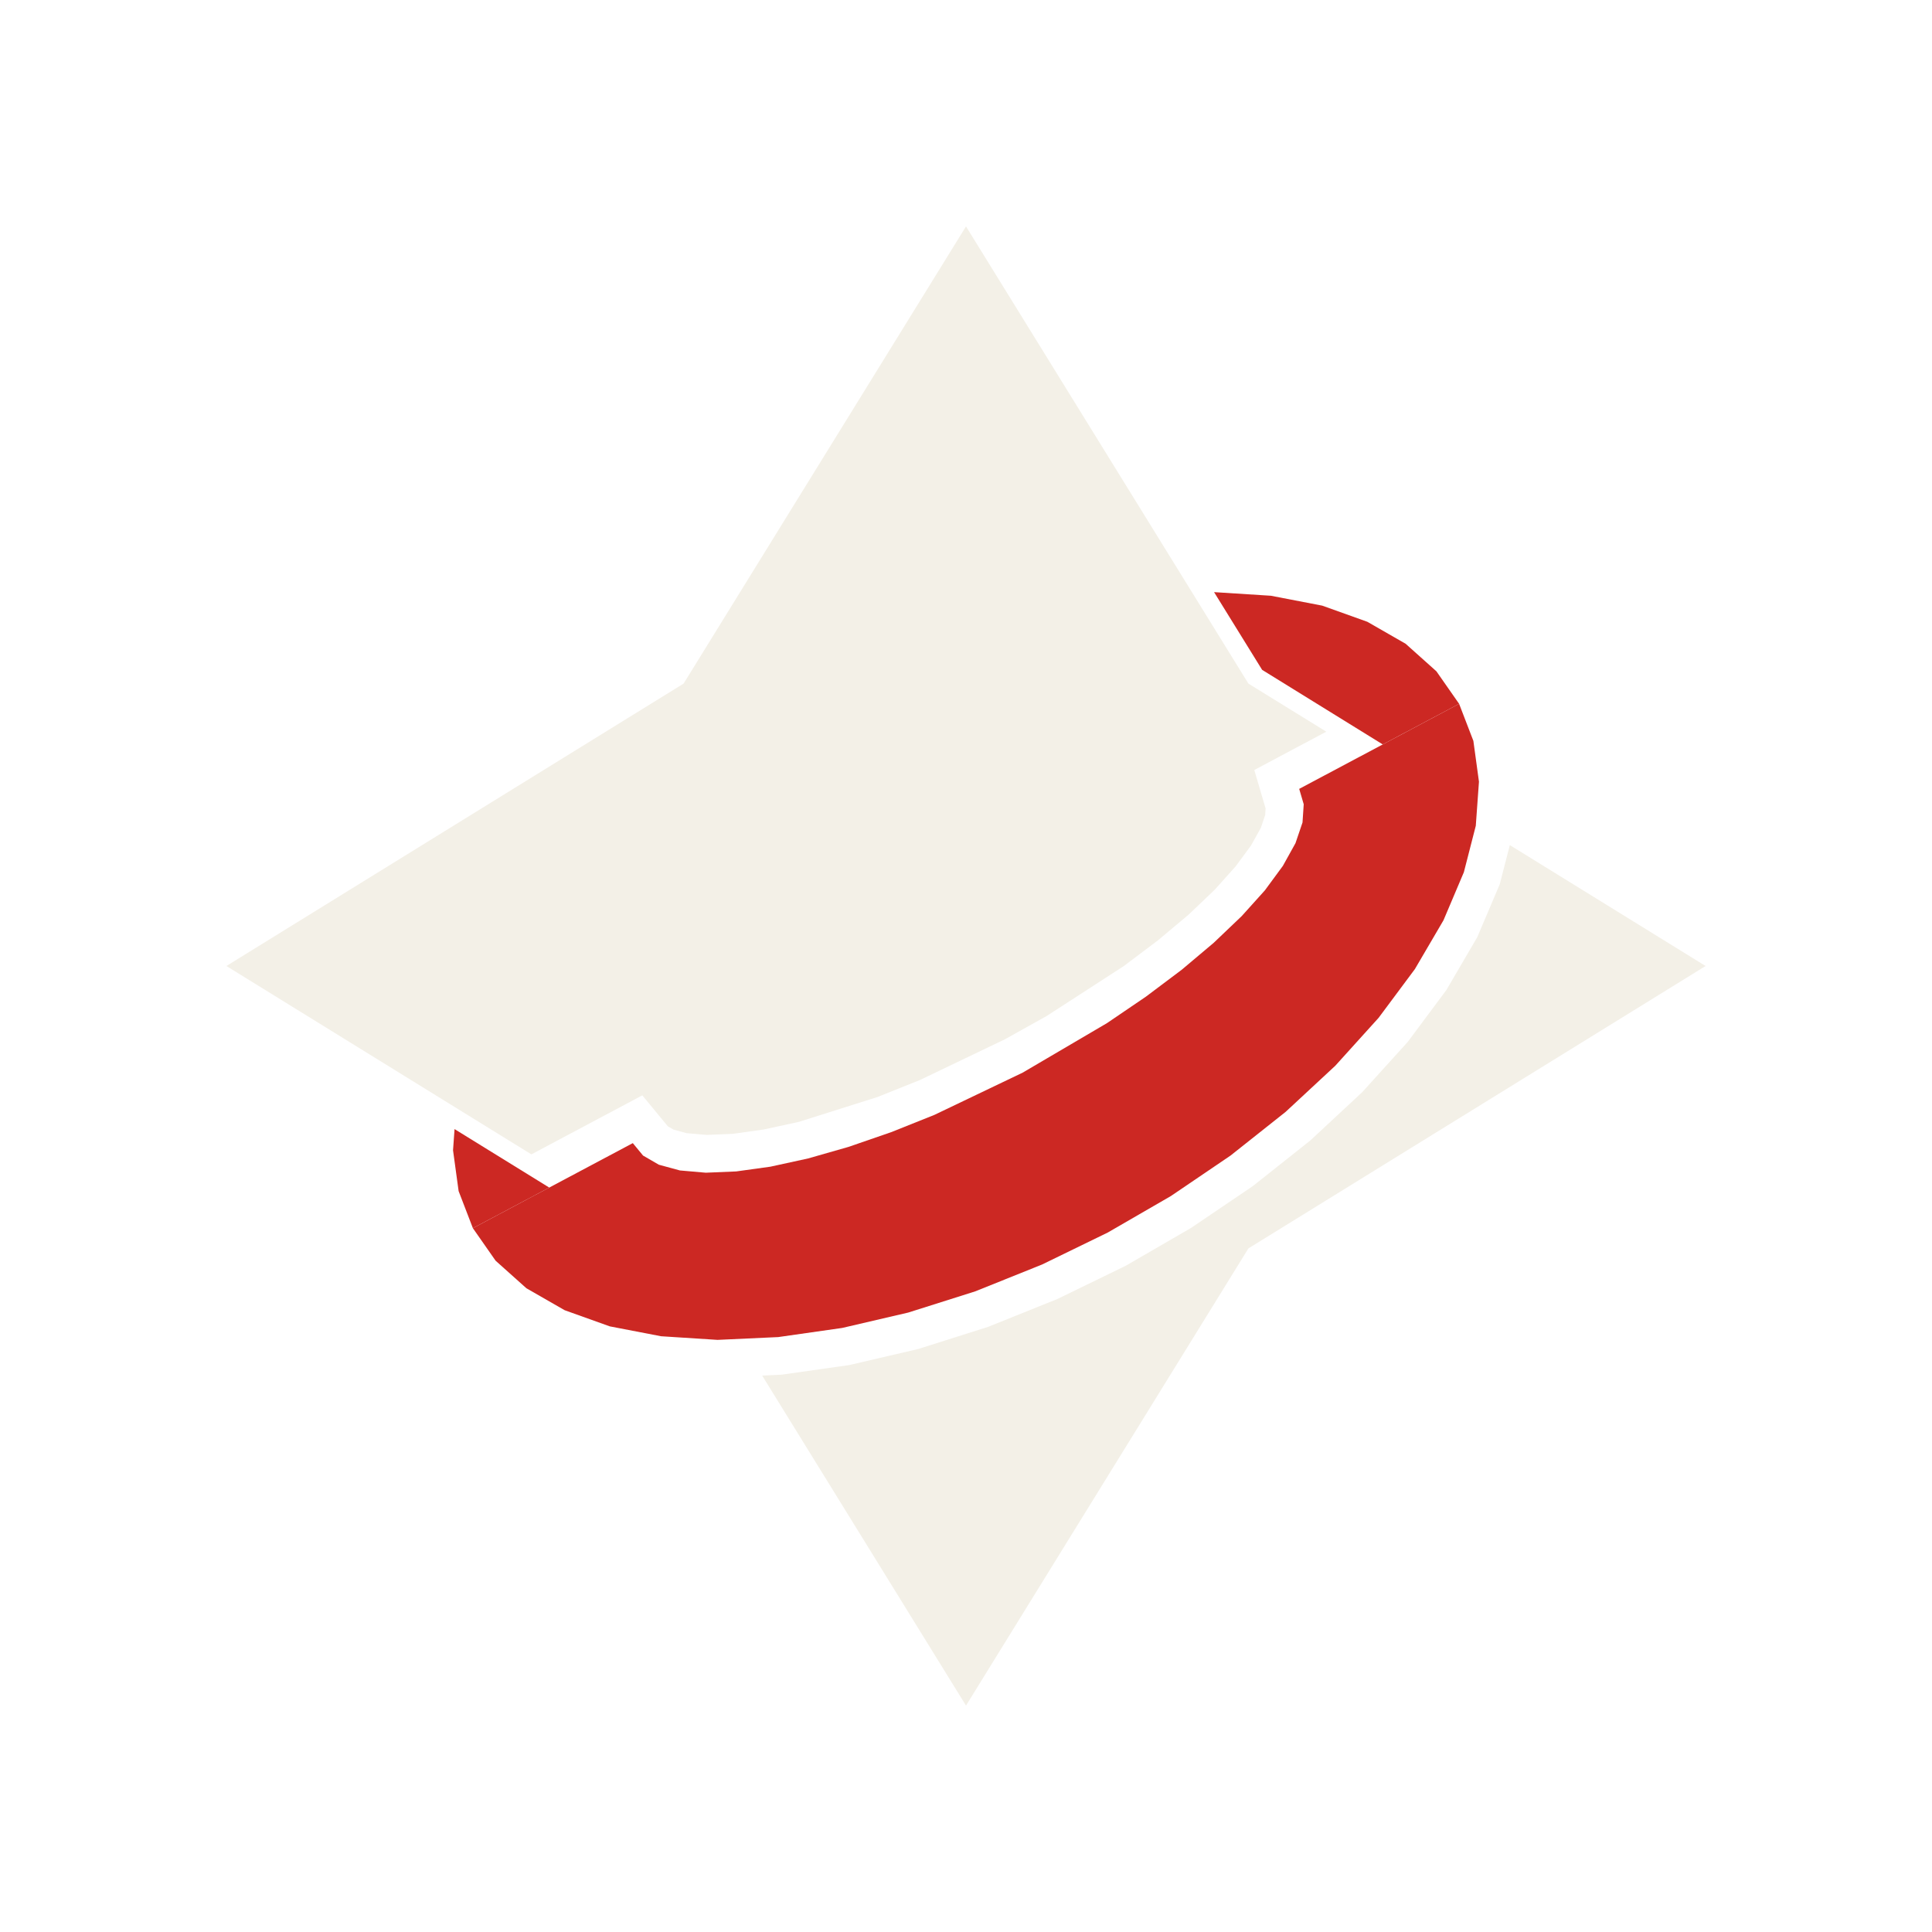
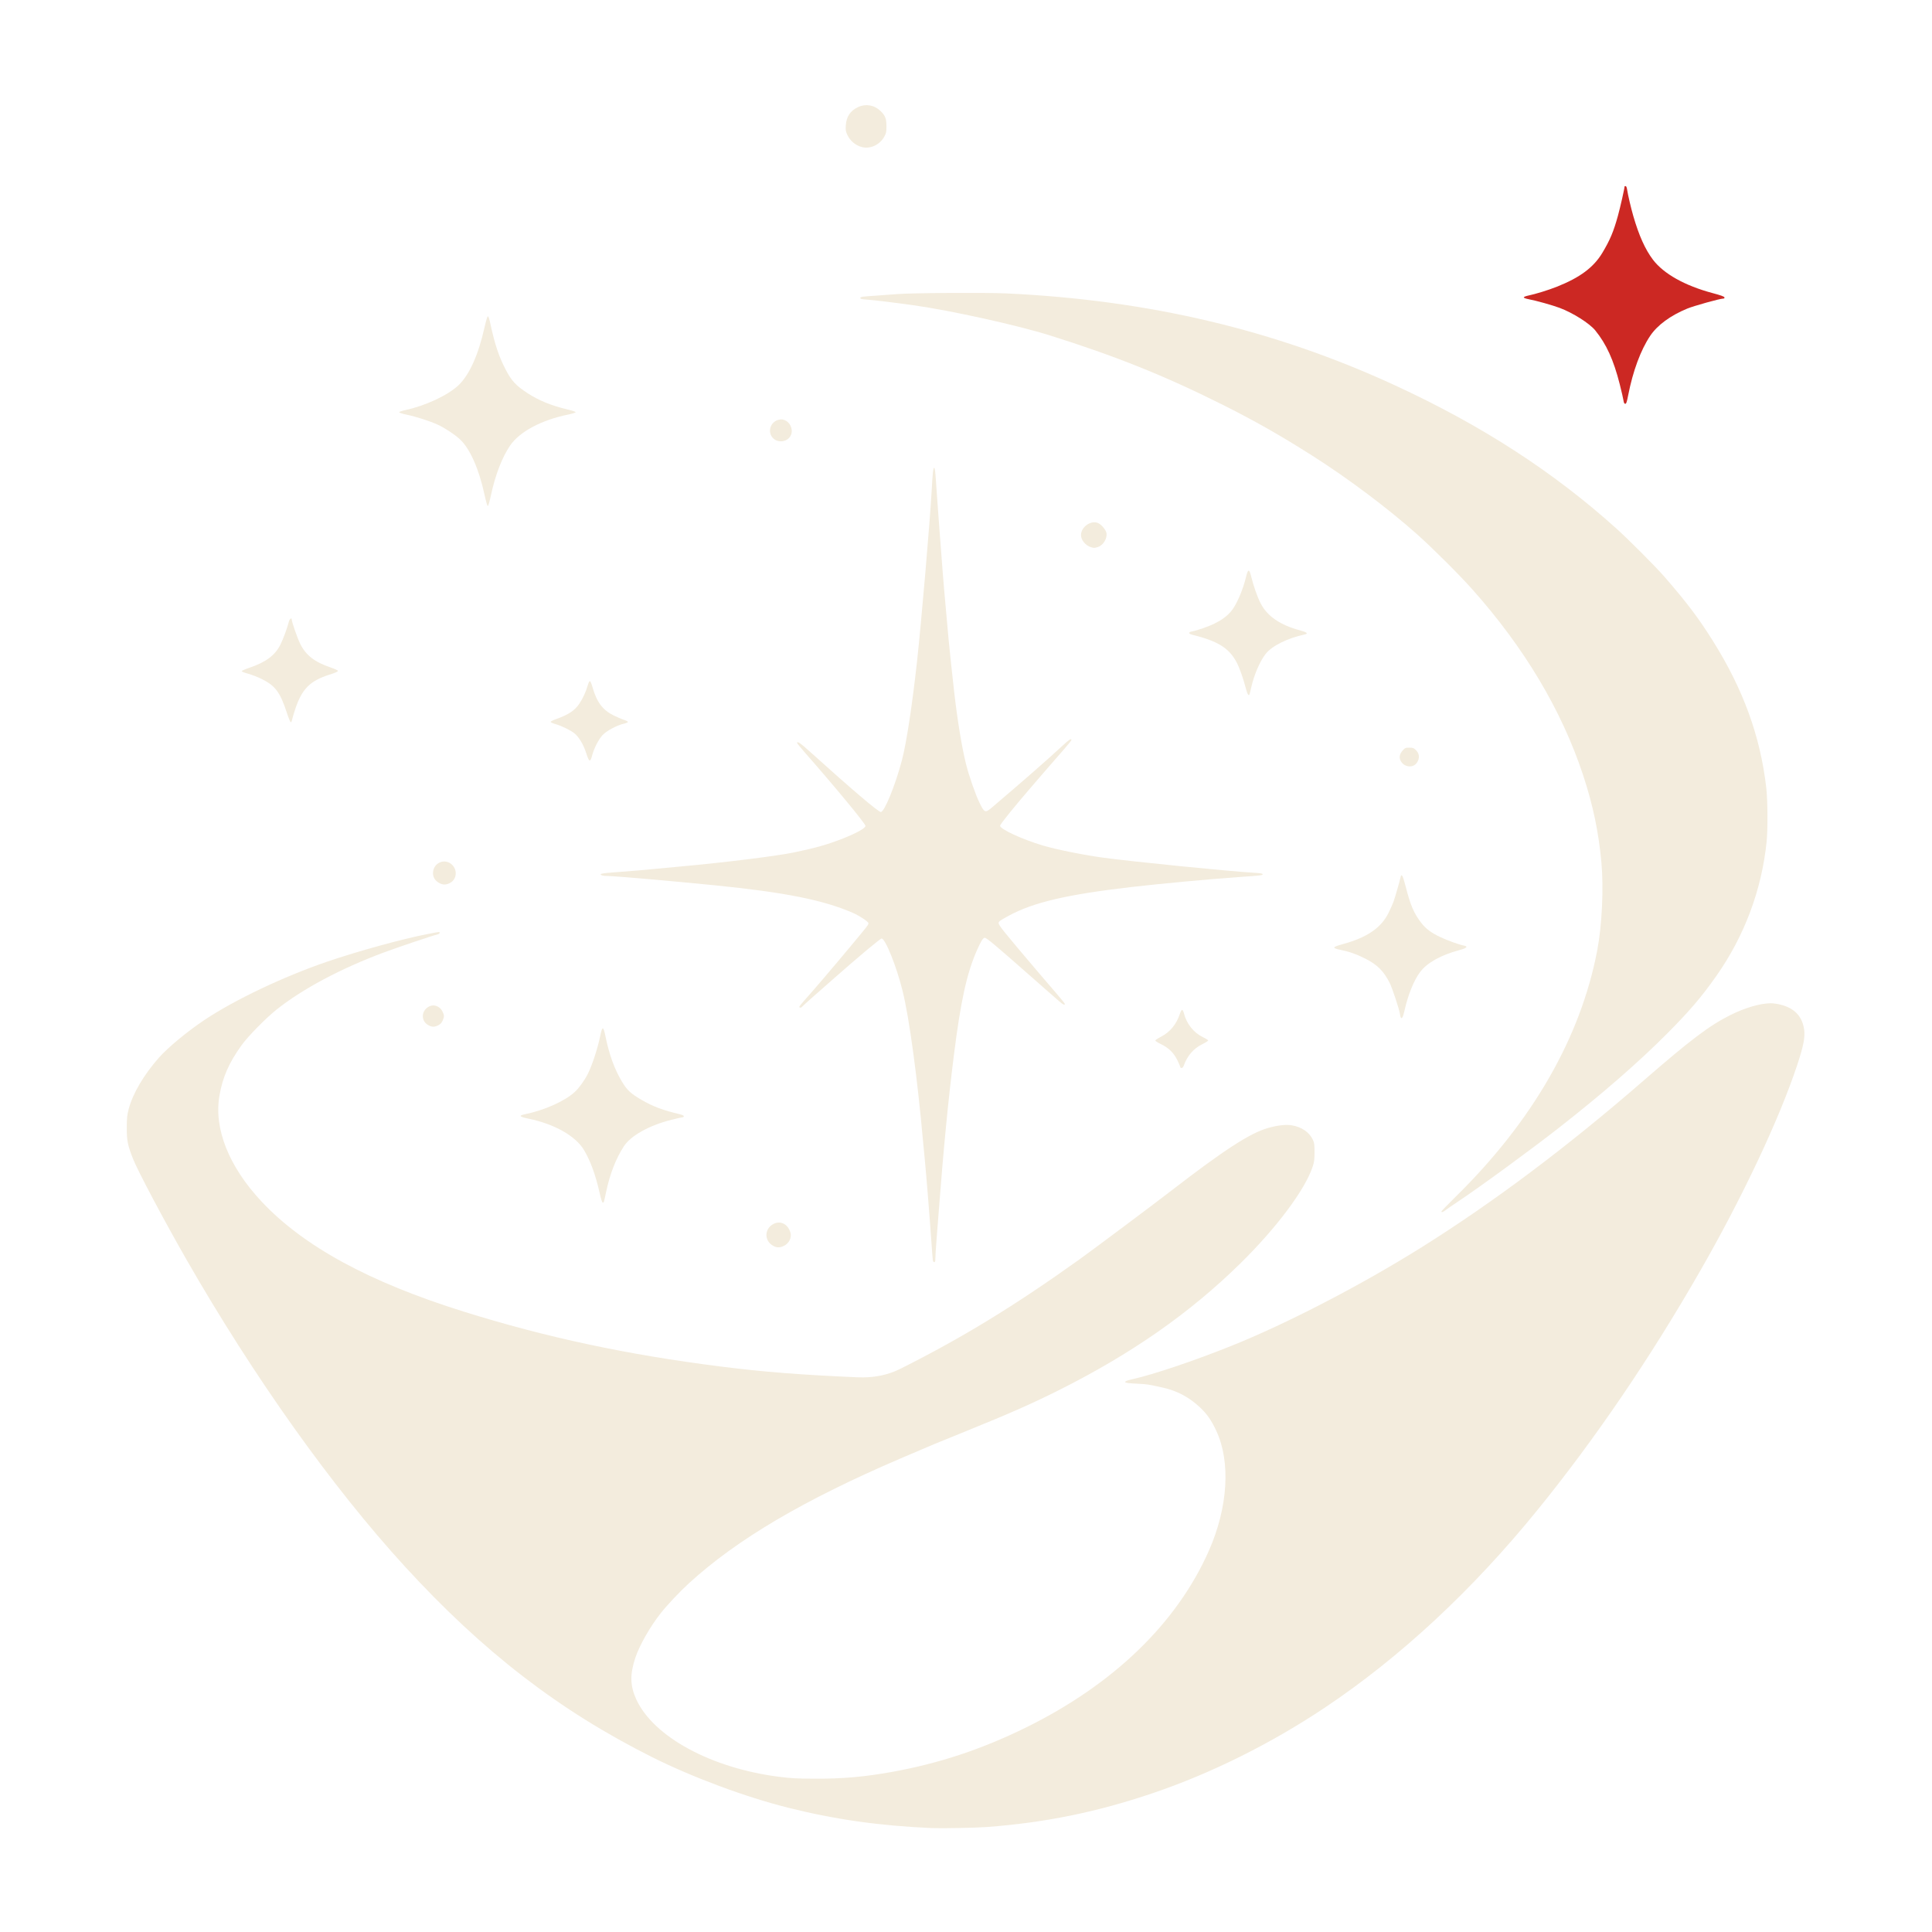
- <svg xmlns="http://www.w3.org/2000/svg" viewBox="0 0 256 256" width="256" height="256" role="img" aria-label="星采 Stargather">
-   <path d="M 181.18 82.39 L 175.20 80.25 L 168.40 78.94 L 160.87 78.46 L 167.24 88.76 L 183.22 98.64 L 193.34 93.26 L 190.33 88.95 L 186.25 85.30 L 181.18 82.39 ZM 60.03 152.42 L 60.77 157.83 L 62.66 162.74 L 72.78 157.36 L 60.23 149.61 L 60.03 152.42 Z" fill="#CC2823" fill-rule="evenodd" />
-   <path d="M 165.42 90.58 L 128.00 30.00 L 90.58 90.58 L 30.00 128.00 L 70.41 152.96 L 85.11 145.14 L 88.49 149.24 L 89.25 149.68 L 90.97 150.15 L 93.64 150.38 L 97.10 150.24 L 101.21 149.66 L 105.86 148.65 L 116.30 145.35 L 121.87 143.12 L 133.16 137.71 L 138.68 134.63 L 148.92 128.00 L 153.46 124.58 L 157.50 121.19 L 160.94 117.91 L 163.72 114.81 L 165.77 112.03 L 167.07 109.69 L 167.64 108.00 L 167.70 107.13 L 166.20 102.03 L 175.74 96.95 L 165.42 90.58 ZM 128.00 226.00 L 165.42 165.42 L 226.00 128.00 L 200.06 111.98 L 198.72 117.18 L 195.74 124.19 L 191.66 131.17 L 186.54 138.05 L 180.49 144.73 L 173.61 151.13 L 166.01 157.16 L 157.80 162.72 L 149.13 167.74 L 140.12 172.12 L 130.92 175.82 L 121.67 178.75 L 112.52 180.88 L 103.59 182.15 L 100.99 182.27 L 128.00 226.00 Z" fill="#F3F0E7" fill-rule="evenodd" />
-   <path d="M 62.66 162.74 L 65.67 167.05 L 69.75 170.70 L 74.82 173.61 L 80.80 175.75 L 87.60 177.06 L 95.08 177.54 L 103.12 177.17 L 111.59 175.96 L 120.35 173.92 L 129.23 171.11 L 138.09 167.55 L 146.78 163.32 L 155.15 158.48 L 163.05 153.12 L 170.35 147.33 L 176.93 141.22 L 182.67 134.87 L 187.48 128.41 L 191.27 121.94 L 193.97 115.57 L 195.55 109.42 L 195.97 103.58 L 195.23 98.17 L 193.34 93.26 L 172.15 104.53 L 172.75 106.57 L 172.59 108.98 L 171.66 111.72 L 169.99 114.73 L 167.60 117.98 L 164.53 121.39 L 160.83 124.92 L 156.58 128.50 L 151.83 132.07 L 146.68 135.57 L 135.51 142.13 L 123.83 147.72 L 118.05 150.03 L 112.43 151.97 L 107.08 153.50 L 102.09 154.59 L 97.55 155.22 L 93.52 155.39 L 90.09 155.09 L 87.30 154.33 L 85.21 153.12 L 83.85 151.47 L 62.66 162.74 Z" fill="#CC2823" fill-rule="evenodd" />
+ <svg xmlns="http://www.w3.org/2000/svg" viewBox="-60.7 -60.0 2626.7 2626.7" width="256" height="256" role="img" aria-label="星采 Stargather">
+   <path d="M 1206 2425.42 C 1134.17 2422.16 1075.26 2413.82 1011.5 2397.89 C 953.01 2383.28 880.67 2356.4 825.72 2328.86 C 699.6 2265.65 596.27 2185.99 489.96 2069.99 C 390.94 1961.95 284.48 1812.35 192.83 1652.5 C 162.3 1599.24 126.78 1532.29 120.12 1515.44 C 112.91 1497.22 111.58 1490.54 111.66 1473 C 111.73 1459.62 112.1 1456.13 114.36 1447.5 C 119.78 1426.85 134.84 1401.26 155.12 1378.25 C 167.37 1364.34 193.48 1342.68 216.92 1326.97 C 257.79 1299.58 324.74 1267.73 384 1247.49 C 426.35 1233.03 485.84 1216.66 520.5 1209.93 C 538.05 1206.52 537 1206.62 537 1208.42 C 537 1209.21 535.56 1210.15 533.75 1210.54 C 527.91 1211.79 480.95 1227.59 461 1235.01 C 402.65 1256.73 350.21 1284.69 315 1312.86 C 300.41 1324.54 276.46 1348.95 267.79 1361 C 250.46 1385.08 241.96 1404.48 237.61 1429.93 C 229.97 1474.64 250.47 1526.07 294.84 1573.5 C 351.83 1634.41 441.42 1683.19 570 1723.32 C 682.72 1758.5 791.89 1781.81 919.5 1797.94 C 976.77 1805.19 1027.55 1809.18 1105 1812.54 Q 1137.5 1813.95 1162.93 1801.22 C 1246.94 1759.19 1318.66 1715.39 1407 1652.16 C 1424.61 1639.56 1507.73 1577.38 1531 1559.41 C 1603.22 1503.63 1638.56 1480.68 1663 1473.68 C 1676.34 1469.86 1687.71 1468.57 1695.75 1469.97 C 1709.33 1472.33 1719.53 1479.42 1724.36 1489.88 C 1726.17 1493.79 1726.5 1496.35 1726.5 1506.5 C 1726.5 1516.53 1726.1 1519.73 1724.05 1525.98 C 1713.77 1557.36 1674.83 1609.46 1625.36 1658.01 C 1556.52 1725.57 1477.21 1780.89 1378.13 1830.44 C 1341.99 1848.51 1310.3 1862.49 1252.5 1885.84 C 1211.06 1902.58 1208.86 1903.5 1164 1922.73 C 1032.14 1979.28 941.66 2032.61 876.19 2092.36 C 863.29 2104.13 846.23 2122.26 837.15 2133.84 C 822.94 2151.96 808.8 2176.85 803.19 2193.59 C 795.53 2216.47 795.88 2232.02 804.48 2250.66 C 827.85 2301.29 906.05 2343.76 997.66 2355.57 C 1014.54 2357.74 1021.83 2358.15 1046.5 2358.28 C 1084.47 2358.47 1114.4 2355.85 1152.28 2349.01 C 1215.84 2337.53 1273.75 2318.36 1333.5 2289.02 C 1453.04 2230.31 1539.56 2146.71 1583.05 2047.89 C 1608.88 1989.2 1612.63 1927.38 1592.91 1885.21 C 1586.23 1870.93 1580.33 1862.46 1570.73 1853.41 C 1556.02 1839.55 1539.59 1830.83 1520 1826.51 C 1500.63 1822.22 1498.54 1821.89 1488 1821.4 C 1482.22 1821.13 1475.59 1820.68 1473.25 1820.39 C 1465.92 1819.5 1468.15 1817.52 1479.25 1815.05 C 1507.35 1808.78 1561.74 1790.48 1612.5 1770.2 C 1688.09 1740 1789.97 1687.22 1872.5 1635.5 C 1970.38 1574.15 2070.5 1498.97 2173.5 1409.46 C 2237.78 1353.6 2263.25 1334.36 2291.87 1320.05 C 2311.83 1310.07 2332.69 1304 2347.09 1304 C 2350.16 1304 2356.17 1304.89 2360.44 1305.99 C 2378.91 1310.71 2389.38 1321.65 2392.08 1339.06 C 2393.74 1349.75 2391.39 1361.95 2382.56 1388.5 C 2358.01 1462.34 2308.08 1568.2 2250.48 1668.5 C 2182.38 1787.09 2108.27 1896.01 2030.11 1992.35 C 1941.4 2101.71 1842.79 2193.39 1740.39 2261.74 C 1666.76 2310.88 1585.67 2351.16 1506.33 2378.02 C 1430.19 2403.79 1359.97 2418.08 1280.5 2424 C 1265.73 2425.1 1218.7 2425.99 1206 2425.42 Z" fill="#F3ECDD" fill-rule="evenodd" />
+   <path d="M 1207.6 1653.75 C 1207.36 1652.51 1206.43 1640.7 1205.54 1627.5 C 1203.53 1597.84 1198.54 1535.81 1196.49 1515 C 1195.64 1506.47 1194.73 1497.03 1194.46 1494 C 1186.5 1404.81 1175.63 1324.57 1166.51 1287.5 C 1158.36 1254.37 1143 1216 1137.9 1216 C 1136.04 1216 1105.59 1241.5 1071.47 1271.64 C 1065.95 1276.51 1054.39 1286.69 1045.78 1294.25 C 1037.16 1301.81 1029.84 1308.45 1029.5 1309 C 1028.66 1310.36 1026 1310.27 1026 1308.88 C 1026 1308.27 1029.51 1303.88 1033.81 1299.13 C 1044.06 1287.79 1072.17 1254.87 1094.57 1227.96 C 1119.65 1197.84 1120 1197.39 1120 1195.22 C 1120 1193.11 1107.7 1184.96 1098.48 1180.96 C 1058.3 1163.53 1005.94 1153.12 910.5 1143.58 C 852.54 1137.78 774.63 1131.01 765.66 1130.99 C 759.32 1130.97 756 1130.14 756 1128.58 C 756 1127.77 761.1 1127.02 772.25 1126.18 C 796.64 1124.36 822.99 1122.15 827.5 1121.55 C 829.7 1121.26 846.58 1119.66 865 1118.01 C 923.23 1112.77 994.27 1103.99 1018.21 1099.06 C 1047.58 1093.01 1064.48 1088.21 1085.5 1079.94 C 1103.64 1072.79 1116 1065.89 1116 1062.89 C 1116 1059.93 1073.81 1008.86 1033.75 963.33 C 1027.84 956.61 1023 950.64 1023 950.06 C 1023 947.12 1027.47 950.21 1041.35 962.75 C 1096.46 1012.51 1133.47 1044 1136.85 1044 C 1141.73 1044 1156.64 1007.43 1165.48 973.78 C 1171.64 950.34 1179.26 900.71 1185.94 840.5 C 1191.79 787.78 1203.66 649.3 1206 606.53 C 1207.32 582.33 1208.04 576 1209.46 576 C 1210.29 576 1211.02 581.9 1211.9 595.75 C 1212.59 606.61 1214.25 629.67 1215.59 647 C 1216.93 664.33 1218.47 684.58 1219 692 C 1221.29 723.5 1224.13 756.9 1229.05 810 C 1230.24 822.84 1234.26 860.61 1236.55 880.5 C 1241.07 919.77 1246.91 955.44 1252.6 978.5 C 1256.56 994.57 1265.77 1020.92 1271.34 1032.13 C 1277.9 1045.31 1278.8 1045.58 1288.54 1037.3 C 1330.78 1001.39 1365.17 971.29 1383.93 953.79 C 1392.8 945.52 1396 943.49 1396 946.13 C 1396 946.75 1391.38 952.49 1385.73 958.88 C 1380.08 965.27 1370.07 976.76 1363.48 984.41 C 1356.89 992.06 1348.35 1001.96 1344.5 1006.41 C 1318.31 1036.71 1299 1060.59 1299 1062.67 C 1299.01 1067.27 1328.87 1081.09 1356.96 1089.49 C 1374.8 1094.83 1411.33 1102.23 1438 1105.91 C 1476.62 1111.24 1608.87 1124.5 1644.75 1126.63 C 1652.86 1127.11 1656 1127.66 1656 1128.58 C 1656 1130.08 1653.86 1130.33 1622.5 1132.5 C 1584.58 1135.13 1516.08 1141.5 1477 1146.04 C 1389.55 1156.19 1343.95 1166.91 1310.45 1185.17 C 1298.71 1191.57 1297.01 1192.82 1297.02 1195 C 1297.04 1198.08 1303.95 1206.66 1351.39 1262.44 C 1360.25 1272.85 1371.89 1286.43 1377.25 1292.62 C 1382.61 1298.8 1387 1304.34 1387 1304.93 C 1387 1307.05 1384.62 1305.92 1379.29 1301.25 C 1376.31 1298.64 1368.97 1292.22 1362.99 1287 C 1357.02 1281.78 1345.49 1271.65 1337.38 1264.5 C 1292.75 1225.14 1280.63 1215 1278.24 1215 C 1275.84 1215 1273.06 1219.41 1267.51 1232 C 1253.66 1263.39 1245.4 1301.1 1236.07 1375.5 C 1228.32 1437.38 1221.99 1502.77 1215.51 1588 C 1214.69 1598.72 1213.35 1616.05 1212.52 1626.5 C 1211.69 1636.95 1211.01 1647.86 1211.01 1650.75 C 1211 1654.72 1210.64 1656 1209.52 1656 C 1208.7 1656 1207.84 1654.99 1207.6 1653.75 Z" fill="#F3ECDD" fill-rule="evenodd" />
+   <path d="M 990.8 1633.96 C 978.04 1627.22 978.18 1610.54 991.05 1603.97 C 1000.59 1599.11 1010.76 1604.43 1013.99 1615.97 C 1015.94 1622.93 1011.85 1630.8 1004.58 1634.1 C 999.39 1636.46 995.46 1636.42 990.8 1633.96 Z" fill="#F3ECDD" fill-rule="evenodd" />
+   <path d="M 1899 1587.05 C 1899 1586.53 1907.83 1577.42 1918.63 1566.8 C 2022.98 1464.18 2088.33 1350.37 2110.89 1231.95 C 2117.32 1198.24 2119.72 1147.85 2116.57 1112.98 C 2112.81 1071.34 2105.13 1034.67 2091.6 993.7 C 2062.53 905.67 2011.63 820.38 1940.78 741 C 1922.7 720.74 1887.18 685.34 1866 666.48 C 1826.05 630.92 1772.65 590.82 1724 559.86 C 1680.48 532.17 1644.52 511.76 1600.05 489.54 C 1522.22 450.63 1455.57 423.93 1366.5 395.97 C 1322.3 382.1 1231.79 362.08 1181.5 355.05 C 1154.98 351.34 1128.48 348.12 1118.75 347.43 C 1110.56 346.84 1109 346.46 1109 345.04 C 1109 343.57 1111.41 343.2 1128.75 342.08 C 1139.61 341.38 1153.22 340.37 1159 339.85 C 1176.48 338.25 1279.47 337.59 1307.52 338.91 C 1500.84 347.95 1672.01 388.38 1835 463.49 C 1953.17 517.95 2050.92 581.13 2137 658.69 C 2153.95 673.96 2190.39 710.52 2202.11 724.01 C 2232.88 759.44 2248.57 780.21 2268.19 811.5 C 2309.35 877.14 2332.47 940.65 2340.62 1010.5 C 2342.62 1027.64 2342.9 1067.34 2341.14 1084.5 C 2334.38 1150.19 2310.99 1212.6 2272.71 1267 C 2252.7 1295.44 2236.28 1314.67 2206 1345.1 C 2167.11 1384.19 2118.39 1426.62 2058.78 1473.3 C 2020.73 1503.1 1950.88 1554.15 1921 1574 C 1914.12 1578.57 1906.86 1583.59 1904.86 1585.15 C 1901.14 1588.06 1899 1588.75 1899 1587.05 Z" fill="#F3ECDD" fill-rule="evenodd" />
+   <path d="M 754.63 1562.25 C 749.07 1537.49 742.05 1518.18 733.25 1503.52 C 721.8 1484.43 693.25 1468.26 658.17 1460.99 C 645.38 1458.34 643.96 1456.77 652.75 1454.96 C 679.38 1449.5 706.97 1437.2 720.66 1424.68 C 726.46 1419.37 733.86 1409.17 738.41 1400.19 C 744.26 1388.64 751.87 1365.42 755.28 1348.73 C 758.16 1334.62 759.59 1334.67 762.5 1349 C 767.45 1373.44 774.61 1393.24 784.56 1410 C 791.77 1422.16 796.75 1426.81 812 1435.64 C 827.22 1444.46 840.68 1449.48 863.75 1454.95 C 866.99 1455.72 869 1456.74 869 1457.6 C 869 1458.37 868.3 1459 867.44 1459 C 866.59 1459 859.72 1460.54 852.19 1462.43 C 821.8 1470.04 796.64 1484.14 787.23 1498.85 C 776.5 1515.62 768.56 1536.06 763.48 1560 C 760.2 1575.43 760.34 1575 758.78 1575 C 757.95 1575 756.48 1570.49 754.63 1562.25 Z" fill="#F3ECDD" fill-rule="evenodd" />
+   <path d="M 1544 1390.82 C 1544 1390.18 1542.22 1385.96 1540.04 1381.46 C 1535.18 1371.42 1528.18 1364.6 1517.42 1359.43 C 1513.34 1357.47 1510 1355.33 1510 1354.68 C 1510.01 1354.03 1513.43 1351.74 1517.61 1349.6 C 1530.09 1343.19 1538.79 1332.63 1543.46 1318.25 C 1544.39 1315.36 1545.75 1313 1546.46 1313 C 1547.18 1313 1548.28 1315.07 1548.92 1317.6 C 1552.52 1331.88 1562.25 1344.13 1574.69 1350.07 C 1578.65 1351.96 1581.91 1353.99 1581.94 1354.59 C 1581.97 1355.18 1578.21 1357.55 1573.59 1359.84 C 1562.07 1365.55 1553.58 1375.34 1548.94 1388.25 C 1548.07 1390.7 1546.97 1392 1545.8 1392 C 1544.81 1392 1544 1391.47 1544 1390.82 Z" fill="#F3ECDD" fill-rule="evenodd" />
+   <path d="M 521.5 1333.72 C 511.99 1328.37 511.67 1315.7 520.88 1309.44 C 528 1304.6 537.01 1307.26 540.93 1315.35 C 543.47 1320.59 543.48 1322.34 541.05 1327.69 C 539.71 1330.66 537.97 1332.48 535.11 1333.94 C 529.95 1336.58 526.49 1336.52 521.5 1333.72 Z" fill="#F3ECDD" fill-rule="evenodd" />
+   <path d="M 1843.67 1323.25 C 1843.43 1322.84 1842.9 1320.47 1842.5 1318 C 1841.38 1311.12 1832.14 1283.25 1828.75 1276.5 C 1820.65 1260.41 1812 1251.71 1796.01 1243.58 C 1783.81 1237.38 1774.03 1233.9 1761.72 1231.37 C 1749.75 1228.92 1750.38 1227.61 1765.5 1223.46 C 1798.14 1214.51 1817.29 1201.3 1827.25 1180.87 C 1829.83 1175.57 1832.83 1168.82 1833.92 1165.87 C 1835.77 1160.83 1842.1 1138.81 1843.43 1132.75 C 1844.72 1126.89 1846.54 1130.16 1850.4 1145.25 C 1856.98 1171.01 1861.66 1181.9 1871.69 1194.79 C 1877.94 1202.82 1885.15 1208.2 1897.5 1214.04 C 1907.46 1218.75 1923.05 1224.36 1929.63 1225.59 C 1935.65 1226.72 1933.46 1229.05 1924 1231.57 C 1898.37 1238.42 1879.68 1248.8 1870.06 1261.53 C 1861.68 1272.64 1853.58 1292.6 1848.88 1313.75 C 1846.82 1322.99 1845.24 1325.89 1843.67 1323.25 Z" fill="#F3ECDD" fill-rule="evenodd" />
+   <path d="M 537.01 1140.79 C 531.16 1137.81 528 1133.06 528 1127.24 C 528 1113.01 544.21 1105.97 554.13 1115.89 C 561.61 1123.37 560.09 1135.8 551.13 1140.43 C 545.88 1143.15 541.82 1143.25 537.01 1140.79 Z" fill="#F3ECDD" fill-rule="evenodd" />
+   <path d="M 1849.03 980.16 C 1847.15 979.15 1844.74 976.66 1843.69 974.64 C 1841.17 969.77 1842.09 964.96 1846.48 960.17 C 1849.58 956.79 1850.29 956.5 1855.36 956.5 C 1860.1 956.5 1861.3 956.91 1863.95 959.45 C 1868.5 963.81 1869.58 968.9 1867.13 974.44 C 1863.94 981.64 1856.31 984.06 1849.03 980.16 Z" fill="#F3ECDD" fill-rule="evenodd" />
+   <path d="M 736.22 963.69 C 732.61 952.34 726.64 942.35 720.31 937.06 C 715.44 932.99 702.31 926.61 694.25 924.39 C 690.81 923.45 688 922.13 688 921.47 C 688 920.8 691.49 919.02 695.75 917.51 C 712.46 911.59 721.01 905.81 727.29 896.19 C 732.07 888.86 735.81 880.63 738.39 871.75 C 739.31 868.59 740.61 866 741.29 866 C 741.98 866 743.55 869.63 744.85 874.25 C 750.52 894.34 758.51 905.14 773.09 912.44 C 777.99 914.89 784.47 917.68 787.5 918.63 C 790.52 919.58 793 920.89 793 921.52 C 793 922.16 790.55 923.23 787.56 923.9 C 778.25 925.98 764.11 933.5 758.7 939.25 C 753.2 945.08 746.91 957.32 744.3 967.25 C 741.76 976.97 740.24 976.3 736.22 963.69 Z" fill="#F3ECDD" fill-rule="evenodd" />
+   <path d="M 329.26 908.96 C 320.2 881.24 313.67 872.42 295.46 863.32 C 289.93 860.56 281.49 857.26 276.71 856 C 271.92 854.73 268 853.17 268 852.53 C 268 851.89 272.39 849.89 277.75 848.09 C 300.8 840.35 313.51 830.86 320.74 816 C 324.74 807.76 329.8 793.95 332 785.25 C 333.03 781.17 336 779.14 336 782.52 C 336 785.66 343.36 806.82 347.3 815 C 354.82 830.63 367.09 840.21 388.97 847.53 C 394.34 849.33 398.61 851.33 398.75 852.11 C 398.92 853.07 395.37 854.65 387.25 857.22 C 360.73 865.63 349.71 876.74 340.64 904.26 C 338.69 910.17 336.79 916.58 336.43 918.51 C 336.07 920.43 335.26 921.99 334.64 921.98 C 334.01 921.97 331.59 916.11 329.26 908.96 Z" fill="#F3ECDD" fill-rule="evenodd" />
+   <path d="M 1633.08 875.75 C 1629.54 862 1624.3 847.34 1620.32 840 C 1609.92 820.84 1594.97 811.62 1560.25 802.98 C 1554.96 801.66 1554.71 799.46 1559.75 798.52 C 1566.97 797.18 1582.57 791.74 1590.47 787.81 C 1600.38 782.88 1606.58 778.38 1612.52 771.77 C 1619.94 763.51 1629.18 742.42 1633.55 723.75 C 1636 713.27 1637.84 713.28 1640.37 723.75 C 1643.43 736.42 1648.91 751.97 1653.28 760.4 C 1662.38 777.94 1680.02 789.95 1707.31 797.18 C 1716.18 799.53 1718.32 801.46 1713.25 802.56 C 1689.66 807.65 1668.76 818.04 1660.14 828.94 C 1652.31 838.85 1644.32 857.35 1640.48 874.5 C 1639.61 878.35 1638.67 882.29 1638.39 883.25 C 1637.21 887.19 1635.34 884.55 1633.08 875.75 Z" fill="#F3ECDD" fill-rule="evenodd" />
+   <path d="M 1422.65 683.97 C 1415.21 681.75 1409 674.24 1409 667.5 C 1409 656.07 1423.27 646.47 1432.87 651.44 C 1437.27 653.71 1442.82 660.5 1443.57 664.54 C 1445.02 672.26 1438.96 681.81 1431.25 683.95 C 1426.97 685.14 1426.54 685.14 1422.65 683.97 Z" fill="#F3ECDD" fill-rule="evenodd" />
+   <path d="M 598.08 612.75 C 590.45 577.4 578.08 549.58 564.44 537.12 C 557.11 530.42 544.07 521.83 534.58 517.44 C 524.25 512.67 505.23 506.53 492.46 503.85 C 486.46 502.59 482 501.16 482 500.5 C 482 499.86 485.68 498.55 490.25 497.57 C 517.67 491.7 548.17 477.47 562.61 463.8 C 577.45 449.77 589.61 422.71 598.12 384.75 C 600.1 375.88 601.9 370 602.61 370 C 603.28 370 604.53 373.37 605.47 377.75 C 612.03 408.19 617.13 423.72 626.61 442.1 C 634.69 457.75 640.55 464.11 656.5 474.53 C 671.56 484.37 689.23 491.6 710.25 496.53 C 716.71 498.04 722 499.79 722 500.41 C 722 501.03 717.23 502.51 711.25 503.74 C 675.21 511.17 645.8 526.89 632.91 545.63 C 622.16 561.26 612.73 585.6 606.92 612.75 C 605.02 621.61 603.17 628 602.51 628 C 601.85 628 599.98 621.59 598.08 612.75 Z" fill="#F3ECDD" fill-rule="evenodd" />
+   <path d="M 993.24 538.01 C 980.94 530.5 985.57 511.9 1000.14 510.3 C 1007.78 509.46 1014.96 516.1 1015.7 524.68 C 1016.43 533.23 1009.95 539.99 1001 539.99 C 998.27 539.99 995.22 539.21 993.24 538.01 Z" fill="#F3ECDD" fill-rule="evenodd" />
+   <path d="M 1111.5 140.06 C 1102.67 137.9 1095.06 131.56 1091.21 123.14 C 1089.12 118.57 1088.82 116.72 1089.22 110.64 C 1090.02 98.49 1095.36 90.51 1106 85.57 C 1116.43 80.73 1127.94 82.72 1136.33 90.8 C 1142.87 97.11 1144.48 101.19 1144.49 111.5 C 1144.5 119.62 1144.21 121.02 1141.52 125.88 C 1135.49 136.76 1122.71 142.8 1111.5 140.06 Z" fill="#F3ECDD" fill-rule="evenodd" />
+   <path d="M 2146.52 484.31 C 2146.14 481.73 2143.86 471.87 2141.46 462.4 C 2133.1 429.39 2123.31 407.85 2108.17 389.21 C 2100.41 379.64 2077.65 365.26 2059.72 358.58 C 2049.43 354.76 2027.98 348.76 2017.31 346.74 C 2013.77 346.07 2011 345.02 2011 344.35 C 2011 343.7 2013.36 342.67 2016.25 342.05 C 2027.27 339.72 2043.98 334.58 2056 329.81 C 2087.35 317.38 2105.93 303.54 2117.79 283.79 C 2128.21 266.44 2133.04 254.96 2139 233.34 C 2142.25 221.54 2148 196.11 2148 193.52 C 2148 193.23 2148.62 193 2149.39 193 C 2150.27 193 2151.03 194.71 2151.48 197.75 C 2152.55 204.93 2156.6 222.27 2159.84 233.5 C 2167.51 260.13 2176.09 279.21 2186.65 293.12 C 2201.17 312.24 2229.98 328.39 2267.5 338.43 C 2279.32 341.59 2283.58 343.14 2283.82 344.35 C 2284.05 345.5 2283.44 346 2281.82 346.01 C 2277.54 346.02 2242.18 355.88 2233.29 359.54 C 2210.35 368.98 2192.57 382.07 2182.77 396.72 C 2169.91 415.97 2159.34 444.52 2152.96 477.25 C 2151.09 486.8 2150.34 489 2148.95 489 C 2147.66 489 2147.05 487.8 2146.52 484.31 Z" fill="#CC2823" fill-rule="evenodd" />
</svg>
